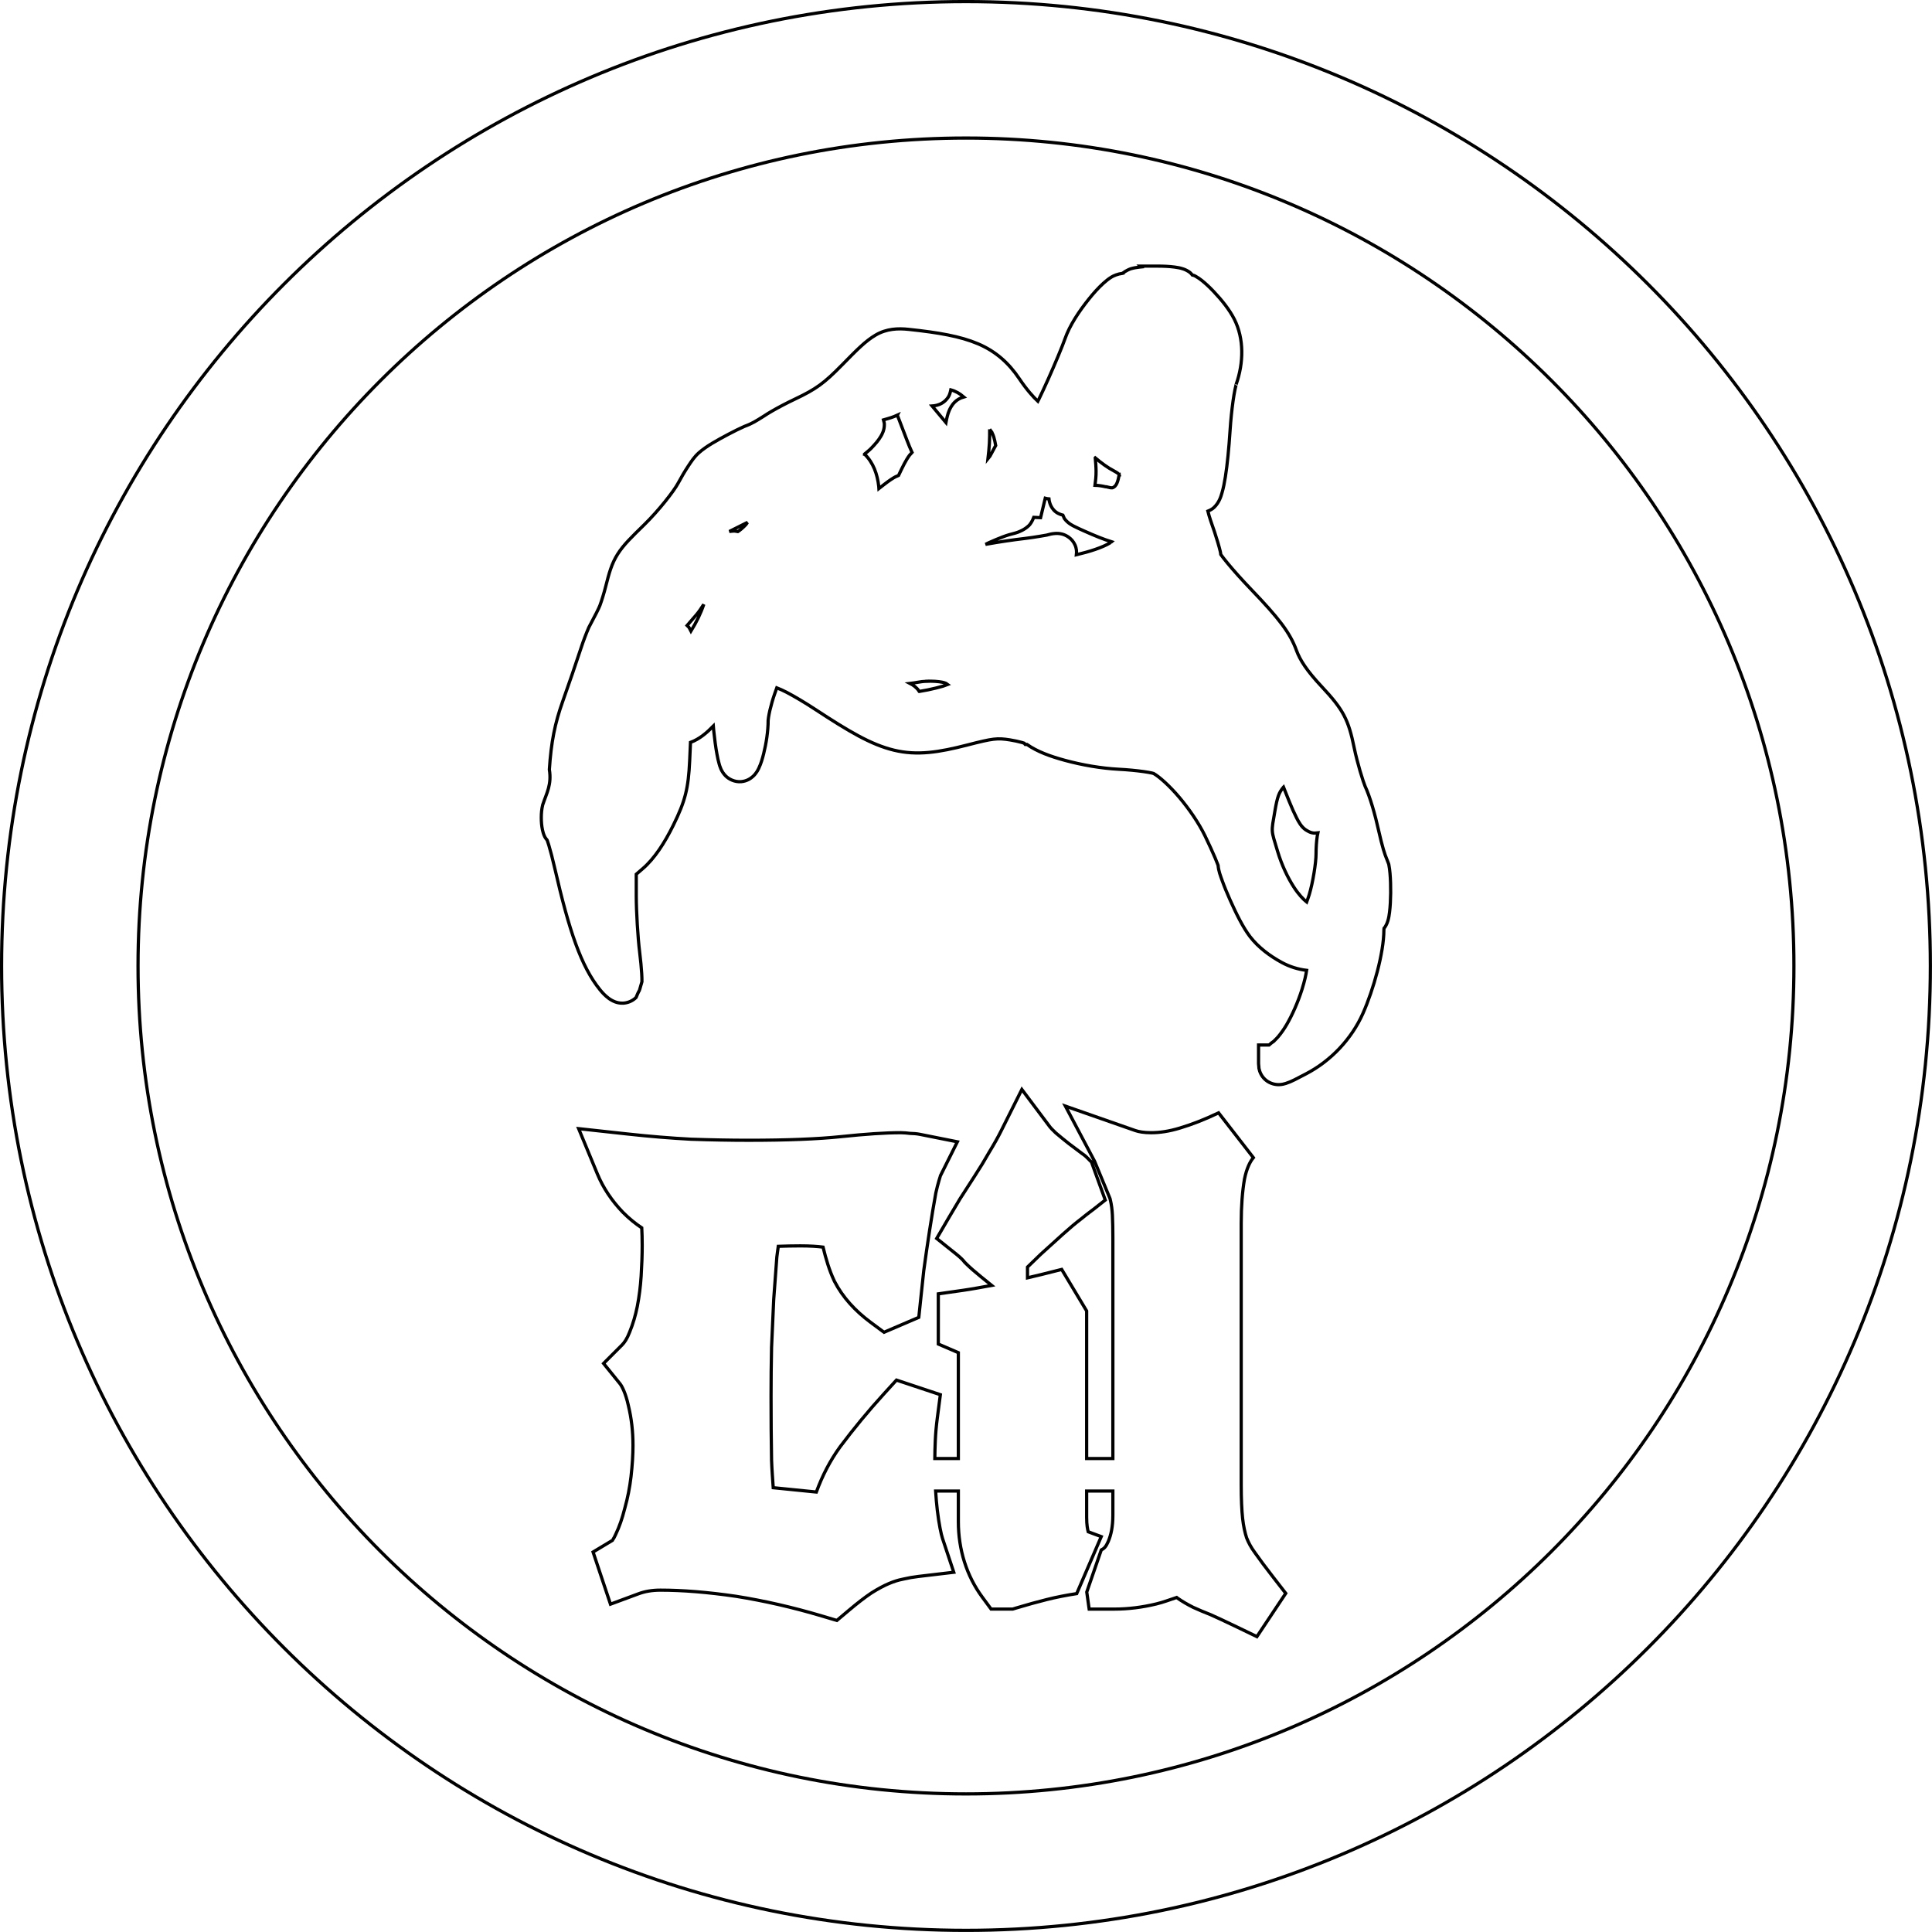
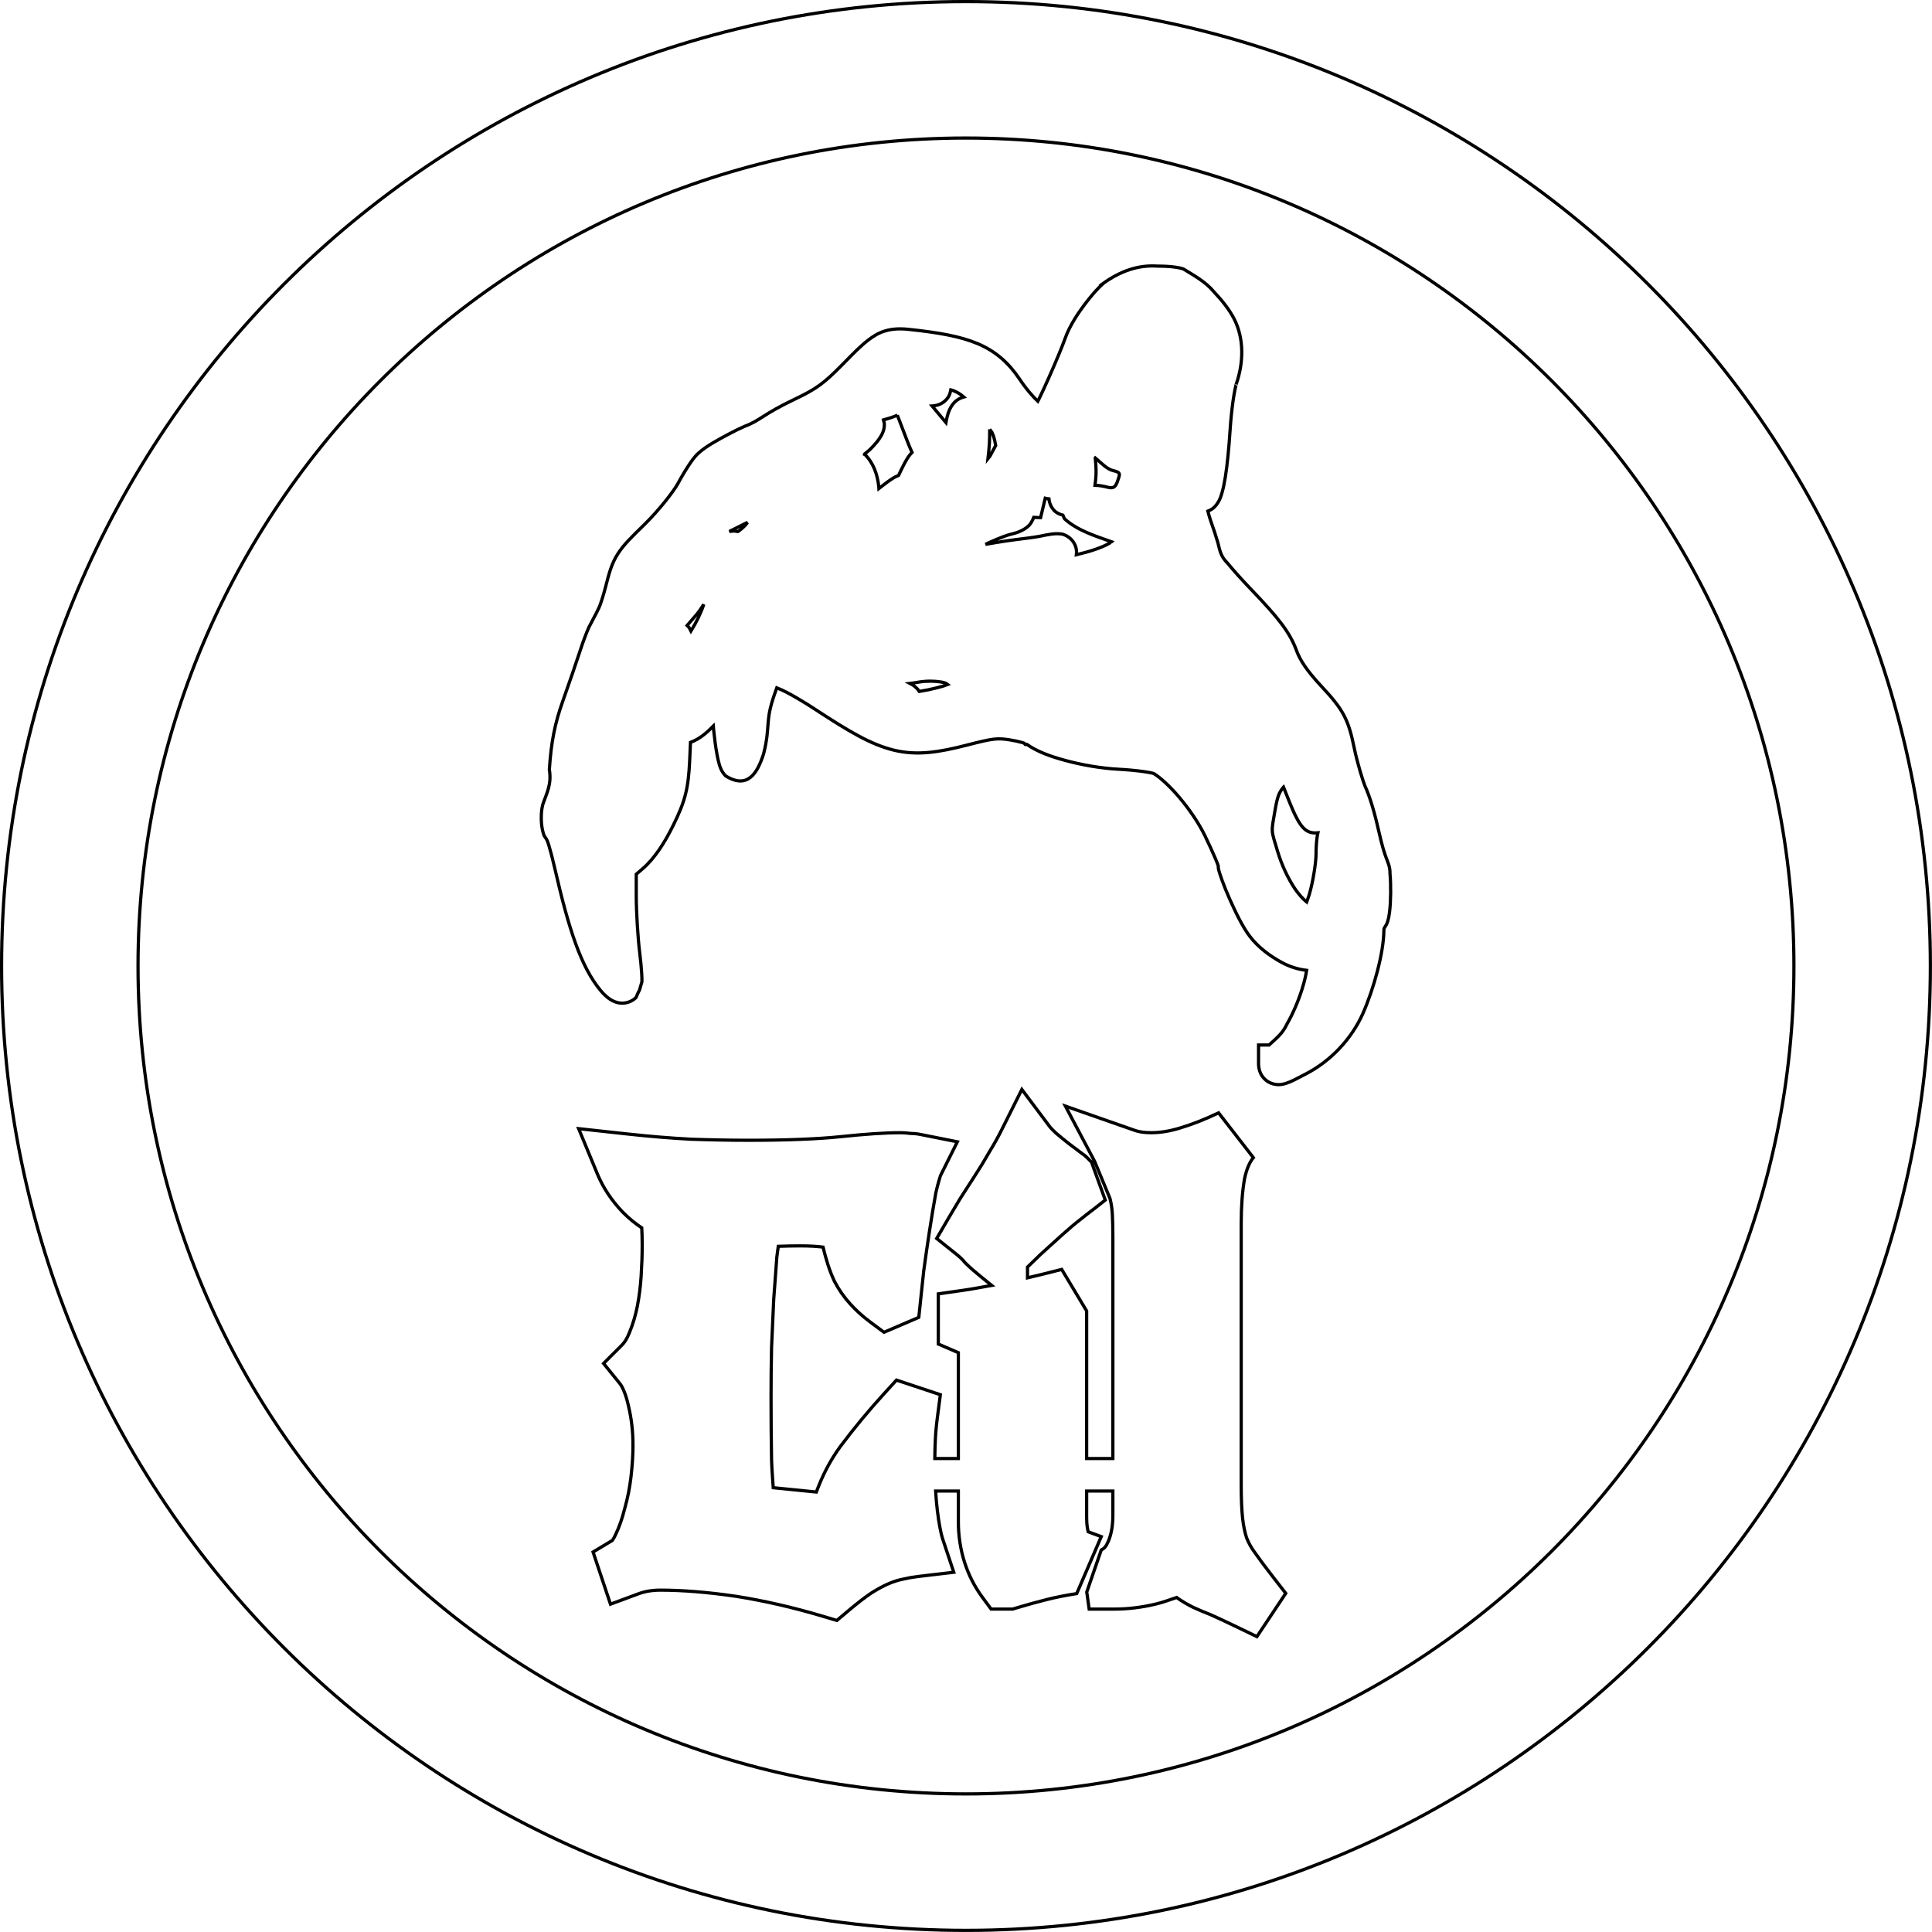
<svg xmlns="http://www.w3.org/2000/svg" version="1.2" viewBox="0 0 113.386 113.386" width="30mm" height="30mm" id="svg1" xml:space="preserve">
  <defs id="defs1">
    <clipPath clipPathUnits="userSpaceOnUse" id="cp1">
      <path d="m 275.5,535.5 c -143.78,0 -260,-116.22 -260,-260 0,-143.78 116.22,-260 260,-260 143.78,0 260,116.22 260,260 0,143.78 -116.22,260 -260,260 z" id="path1" />
    </clipPath>
    <clipPath clipPathUnits="userSpaceOnUse" id="cp1-9">
      <path d="m 275.5,535.5 c -143.78,0 -260,-116.22 -260,-260 0,-143.78 116.22,-260 260,-260 143.78,0 260,116.22 260,260 0,143.78 -116.22,260 -260,260 z" id="path1-9" />
    </clipPath>
    <clipPath clipPathUnits="userSpaceOnUse" id="cp1-8">
      <path d="m 275.5,535.5 c -143.78,0 -260,-116.22 -260,-260 0,-143.78 116.22,-260 260,-260 143.78,0 260,116.22 260,260 0,143.78 -116.22,260 -260,260 z" id="path1-2" />
    </clipPath>
    <clipPath clipPathUnits="userSpaceOnUse" id="cp1-5">
      <path d="m 275.5,535.5 c -143.78,0 -260,-116.22 -260,-260 0,-143.78 116.22,-260 260,-260 143.78,0 260,116.22 260,260 0,143.78 -116.22,260 -260,260 z" id="path1-35" />
    </clipPath>
    <clipPath clipPathUnits="userSpaceOnUse" id="cp1-3">
      <path d="m 275.5,535.5 c -143.78,0 -260,-116.22 -260,-260 0,-143.78 116.22,-260 260,-260 143.78,0 260,116.22 260,260 0,143.78 -116.22,260 -260,260 z" id="path1-3" />
    </clipPath>
    <clipPath clipPathUnits="userSpaceOnUse" id="cp1-88">
      <path d="m 275.5,535.5 c -143.78,0 -260,-116.22 -260,-260 0,-143.78 116.22,-260 260,-260 143.78,0 260,116.22 260,260 0,143.78 -116.22,260 -260,260 z" id="path1-24" />
    </clipPath>
    <clipPath clipPathUnits="userSpaceOnUse" id="cp1-8-6">
      <path d="m 275.5,535.5 c -143.78,0 -260,-116.22 -260,-260 0,-143.78 116.22,-260 260,-260 143.78,0 260,116.22 260,260 0,143.78 -116.22,260 -260,260 z" id="path1-8" />
    </clipPath>
    <clipPath clipPathUnits="userSpaceOnUse" id="cp1-92">
      <path d="m 275.5,535.5 c -143.78,0 -260,-116.22 -260,-260 0,-143.78 116.22,-260 260,-260 143.78,0 260,116.22 260,260 0,143.78 -116.22,260 -260,260 z" id="path1-0" />
    </clipPath>
    <clipPath clipPathUnits="userSpaceOnUse" id="cp1-9-2">
      <path d="m 275.5,535.5 c -143.78,0 -260,-116.22 -260,-260 0,-143.78 116.22,-260 260,-260 143.78,0 260,116.22 260,260 0,143.78 -116.22,260 -260,260 z" id="path1-9-3" />
    </clipPath>
    <clipPath clipPathUnits="userSpaceOnUse" id="cp1-8-7">
      <path d="m 275.5,535.5 c -143.78,0 -260,-116.22 -260,-260 0,-143.78 116.22,-260 260,-260 143.78,0 260,116.22 260,260 0,143.78 -116.22,260 -260,260 z" id="path1-2-5" />
    </clipPath>
    <clipPath clipPathUnits="userSpaceOnUse" id="cp1-5-9">
      <path d="m 275.5,535.5 c -143.78,0 -260,-116.22 -260,-260 0,-143.78 116.22,-260 260,-260 143.78,0 260,116.22 260,260 0,143.78 -116.22,260 -260,260 z" id="path1-3-2" />
    </clipPath>
    <clipPath clipPathUnits="userSpaceOnUse" id="cp1-3-2">
      <path d="m 275.5,535.5 c -143.78,0 -260,-116.22 -260,-260 0,-143.78 116.22,-260 260,-260 143.78,0 260,116.22 260,260 0,143.78 -116.22,260 -260,260 z" id="path1-1" />
    </clipPath>
  </defs>
  <style id="style1">
		tspan { white-space:pre } 
		.s0 { fill: none;stroke: #ff0000;stroke-miterlimit:100 } 
	</style>
  <g id="layer2" style="display:inline" transform="scale(0.1989225)">
    <g id="layer3" transform="scale(5.027084)">
      <path id="path2" style="fill:none;stroke:#000000;stroke-width:0.95" transform="scale(0.1989225)" d="M 569.518,284.993 A 284.525,284.525 0 0 1 284.993,569.518 284.525,284.525 0 0 1 0.468,284.993 284.525,284.525 0 0 1 284.993,0.468 284.525,284.525 0 0 1 569.518,284.993 Z" />
      <path id="path2-9" style="fill:none;stroke:#000000;stroke-width:0.95;stroke-dasharray:none" transform="scale(0.1989225)" d="M 529.262,284.993 A 244.268,244.268 0 0 1 284.993,529.262 244.268,244.268 0 0 1 40.725,284.993 244.268,244.268 0 0 1 284.993,40.725 244.268,244.268 0 0 1 529.262,284.993 Z" />
    </g>
    <g id="text2" style="opacity:1" />
    <g id="text2-6" style="opacity:1" transform="scale(1.029039,0.9717805)" />
    <path d="m 320.627,469.705 0.709,5.028 h 7.435 c 4.103,10e-6 8.234,-0.521 12.345,-1.515 2.143,-0.505 4.047,-1.271 6.06,-1.923 0.086,0.059 0.139,0.146 0.226,0.204 1.409,0.978 2.904,1.855 4.48,2.643 l 0.118,0.065 0.129,0.054 c 1.487,0.686 3.186,1.396 5.05,2.127 1.792,0.797 4.122,1.877 6.941,3.234 l 6.705,3.234 8.51,-12.775 -3.782,-4.867 c -2.169,-2.789 -3.956,-5.184 -5.329,-7.145 l -0.054,-0.086 -0.065,-0.086 c -1.02,-1.384 -1.761,-2.773 -2.321,-4.201 -0.49,-1.513 -0.915,-3.386 -1.171,-5.695 -0.266,-2.397 -0.419,-5.746 -0.419,-9.896 v -77.178 c 0,-5.089 0.344,-9.456 0.967,-13.065 0.647,-3.174 1.644,-5.144 2.622,-6.318 l -10.261,-13.216 c -4.133,1.968 -7.924,3.441 -11.346,4.459 l -0.032,0.011 -0.032,0.011 c -3.127,0.956 -5.943,1.375 -8.499,1.375 -2.13,0 -3.671,-0.287 -4.663,-0.634 l -20.619,-7.21 8.606,16.267 4.566,11.045 0.043,0.236 0.065,0.236 c 0.29,1.233 0.496,2.684 0.58,4.362 0.097,1.948 0.14,4.204 0.14,6.748 v 65.079 h -7.736 v -43.537 l -7.36,-12.259 -6.157,1.547 c -1.194,0.299 -2.53,0.612 -3.932,0.935 v -3.18 c 1.259,-1.236 2.557,-2.492 3.9,-3.771 2.291,-2.082 4.482,-4.067 6.565,-5.942 1.991,-1.792 3.793,-3.294 5.372,-4.502 l 0.129,-0.097 0.118,-0.097 c 1.698,-1.398 3.006,-2.326 3.449,-2.675 l 3.406,-2.686 -4.083,-11.271 c -0.443,-0.253 -1.305,-1.495 -2.579,-2.31 -1.283,-0.982 -2.624,-1.995 -4.061,-3.051 -1.335,-1.05 -2.622,-2.106 -3.857,-3.148 -0.947,-0.882 -1.591,-1.594 -1.708,-1.751 l -8.316,-11.088 -6.2,12.388 c -0.815,1.63 -1.924,3.627 -3.32,5.92 l -0.075,0.118 -0.065,0.118 c -1.289,2.281 -2.68,4.567 -4.18,6.866 l -0.032,0.043 -0.021,0.043 c -1.475,2.317 -2.9,4.529 -4.266,6.629 l -0.086,0.129 -0.075,0.129 c -1.286,2.144 -2.31,3.863 -3.084,5.19 l -3.728,6.382 5.781,4.62 c 1.286,1.029 2.039,1.851 2.095,1.923 l 0.322,0.419 0.376,0.376 c 1.229,1.229 2.655,2.46 4.48,3.943 l 3.17,2.568 c -2.903,0.528 -5.833,1.076 -8.381,1.44 l -7.36,1.053 v 14.806 l 5.909,2.546 v 31.234 h -6.941 c 0.016,-1.701 0.059,-3.444 0.14,-5.222 v -0.011 c 0.096,-2.197 0.293,-4.394 0.58,-6.597 l 0.913,-7.005 -12.947,-4.309 -3.75,4.115 c -4.539,4.982 -8.804,10.138 -12.797,15.461 l -0.032,0.043 -0.032,0.043 c -2.964,4.064 -5.271,8.571 -7.027,13.366 l -12.721,-1.279 c -0.169,-2.664 -0.383,-4.979 -0.494,-8.091 -0.104,-5.975 -0.15,-12.262 -0.15,-18.878 0,-4.813 0.046,-9.628 0.15,-14.441 0.209,-4.915 0.425,-9.619 0.634,-14.118 0.31,-4.432 0.615,-8.608 0.924,-12.528 0.128,-1.213 0.293,-2.046 0.43,-3.159 2.103,-0.074 4.239,-0.129 6.511,-0.129 2.894,0 5.07,0.161 6.694,0.365 0.856,3.526 1.859,6.873 3.256,9.853 l 0.064,0.15 0.075,0.14 c 2.42,4.69 6.11,8.682 10.637,12.045 l 3.954,2.933 10.261,-4.394 0.526,-4.996 c 0.208,-1.974 0.519,-4.936 0.935,-8.778 0.521,-3.849 1.094,-7.797 1.719,-11.862 0.619,-4.021 1.235,-7.71 1.848,-11.088 0.615,-2.849 1.357,-4.953 1.365,-5.071 v -0.011 l 4.985,-9.992 -10.992,-2.192 c -1.016,-0.203 -1.998,-0.268 -2.965,-0.29 -0.907,-0.104 -1.8,-0.204 -2.697,-0.204 -4.658,0 -10.5,0.409 -17.793,1.171 -6.645,0.694 -15.77,1.064 -27.173,1.064 -5.278,0 -10.948,-0.105 -16.987,-0.312 -5.863,-0.31 -12.118,-0.821 -18.76,-1.547 l -14.365,-1.569 5.523,13.355 c 1.714,4.143 4.275,7.935 7.478,11.271 l 0.064,0.054 0.054,0.065 c 1.739,1.739 3.57,3.239 5.501,4.523 0.074,1.48 0.129,3.155 0.129,5.211 0,2.772 -0.109,5.779 -0.312,9.025 -0.189,3.027 -0.566,6.002 -1.128,8.918 -0.537,2.682 -1.28,5.177 -2.235,7.521 l -0.032,0.075 -0.032,0.086 c -0.725,1.885 -1.522,3.026 -2.213,3.718 l -5.447,5.447 4.856,5.995 c 0.557,0.688 1.659,2.774 2.439,6.329 l 0.021,0.097 0.021,0.097 c 0.892,3.657 1.343,7.541 1.343,11.69 0,2.681 -0.188,5.754 -0.58,9.197 -0.375,3.183 -0.973,6.25 -1.805,9.208 l -0.032,0.118 -0.032,0.118 c -0.733,2.933 -1.62,5.426 -2.6,7.467 l -0.064,0.118 -0.054,0.14 c -0.533,1.211 -0.991,1.655 -0.978,1.676 l -5.63,3.385 5.136,15.386 8.295,-3.073 c 1.837,-0.68 3.926,-1.064 6.436,-1.064 6.481,0 13.929,0.594 22.295,1.816 8.311,1.32 16.752,3.25 25.325,5.802 l 4.437,1.322 3.546,-2.987 c 2.552,-2.159 4.774,-3.862 6.629,-5.104 1.982,-1.256 3.749,-2.187 5.19,-2.794 1.58,-0.665 2.887,-1.047 3.836,-1.225 l 0.193,-0.043 0.183,-0.043 c 1.497,-0.352 2.992,-0.61 4.47,-0.784 l 10.444,-1.236 -3.32,-9.982 c -0.396,-1.188 -1.041,-4.183 -1.536,-8.348 -0.21,-1.761 -0.372,-3.638 -0.494,-5.63 h 6.705 v 9.036 c 0,8.156 2.384,15.937 7.091,22.306 l 2.568,3.481 h 6.371 l 1.203,-0.365 c 3.072,-0.922 6.028,-1.741 8.864,-2.45 2.697,-0.674 5.646,-1.255 8.821,-1.751 l 7.242,-16.815 -3.847,-1.429 c -0.182,-0.697 -0.462,-1.907 -0.462,-4.255 v -7.758 h 7.736 v 7.124 c 0,3.324 -0.535,5.843 -1.365,7.758 -0.696,1.605 -1.228,2.077 -2.063,2.514 z" style="font-size:145.706px;font-family:'New Rocker';-inkscape-font-specification:'New Rocker';letter-spacing:2.765px;baseline-shift:baseline;white-space:pre;display:inline;overflow:visible;fill:none;stroke:#000000;stroke-width:0.95;stroke-dasharray:none;stroke-opacity:1;enable-background:accumulate;stop-color:#000000" id="path1-26" />
-     <path d="m 336.391,78.509 0.252,0.262 c -0.152,0.017 -0.332,0.014 -0.481,0.033 -0.772,0.097 -1.596,0.214 -2.483,0.47 -0.359,0.104 -1.437,0.536 -2.515,1.367 -1.439,0.191 -2.615,0.708 -3.259,1.105 -0.871,0.535 -1.644,1.167 -2.384,1.837 -1.47,1.332 -2.924,2.956 -4.342,4.735 -2.823,3.543 -5.57,7.628 -6.966,11.614 -0.783,2.234 -2.909,7.336 -4.921,11.833 -1.008,2.251 -1.999,4.386 -2.8,6.037 -0.102,0.21 -0.192,0.376 -0.295,0.58 -1.285,-1.206 -3.213,-3.291 -5.523,-6.726 -3.003,-4.465 -6.859,-8.005 -12.15,-10.236 -5.233,-2.207 -11.576,-3.301 -20.494,-4.254 -3.039,-0.325 -6.451,-0.22 -9.689,1.684 -3.028,1.78 -5.578,4.405 -9.864,8.771 -5.396,5.495 -7.692,7.157 -13.944,10.127 -2.43,1.154 -4.778,2.387 -6.693,3.489 -0.967,0.556 -1.814,1.08 -2.548,1.575 -2.2,1.366 -3.272,2.114 -5.665,2.986 -1.432,0.635 -3.068,1.444 -4.735,2.329 -3.28,1.741 -6.486,3.488 -8.716,5.468 -1.339,1.189 -2.181,2.49 -3.128,3.926 -1.001,1.518 -2.05,3.287 -2.997,5.063 -1.222,2.292 -5.672,8.005 -9.974,12.216 -3.812,3.731 -6.102,5.917 -7.863,8.705 -1.78,2.817 -2.516,5.61 -3.51,9.504 -0.513,2.007 -1.137,4.056 -1.695,5.577 -0.314,0.856 -1.423,3.039 -3.303,6.551 -0.784,1.812 -1.596,3.944 -2.308,6.124 -1.284,3.932 -3.713,11.005 -5.337,15.54 -2.379,6.645 -3.462,12.2 -3.981,20.232 0.71,4.484 -0.779,6.858 -1.968,10.422 -0.297,1.218 -0.416,2.463 -0.416,3.762 0,1.256 0.1,2.462 0.35,3.631 0.109,0.507 0.289,1.263 0.7,2.078 0.183,0.364 0.443,0.644 0.678,0.941 0.118,0.316 0.274,0.77 0.481,1.455 0.505,1.669 1.15,4.144 1.772,6.857 4.232,18.461 7.775,28.963 13.342,35.838 0.746,0.921 1.553,1.753 2.472,2.45 0.417,0.317 1.1,0.79 2.023,1.126 0.514,0.188 1.277,0.405 2.286,0.372 h 0.011 c 1.197,-0.044 2.721,-0.544 3.85,-1.673 1.586,-3.846 0.384,-0.018 1.728,-4.648 0.013,-0.721 -0.013,-1.509 -0.066,-2.395 -0.105,-1.773 -0.312,-3.993 -0.612,-6.387 -0.523,-4.172 -0.995,-12.013 -0.995,-16.557 v -6.376 l 1.903,-1.64 c 3.464,-2.967 6.471,-7.621 9.033,-12.828 3.506,-7.124 4.435,-10.756 4.823,-19.029 l 0.241,-5.402 c 2.686,-0.983 4.779,-2.829 6.748,-4.823 0.041,0.441 0.052,0.844 0.099,1.29 0.265,2.564 0.595,5.031 0.973,7.076 0.185,0.999 0.382,1.929 0.645,2.832 0.156,0.535 0.558,2.165 1.914,3.521 0.966,0.966 2.687,1.853 4.593,1.684 1.687,-0.15 2.82,-0.964 3.456,-1.542 1.04,-0.947 1.537,-2.027 1.761,-2.504 0.611,-1.301 1.018,-2.672 1.389,-4.167 0.748,-3.014 1.344,-6.636 1.334,-9.93 1.5e-4,0.057 -2.6e-4,0.093 0,0.109 0.002,-0.046 0.012,-0.147 0.022,-0.23 0.02,-0.169 0.044,-0.415 0.087,-0.7 0.086,-0.569 0.225,-1.309 0.394,-2.034 0.353,-1.519 0.867,-3.328 1.4,-4.845 l 0.645,-1.837 c 0.785,0.312 1.847,0.765 2.909,1.323 2.298,1.208 5.234,2.941 8.377,4.998 9.967,6.523 16.452,10.419 23.283,12.074 6.87,1.663 13.281,0.628 21.665,-1.531 7.57,-1.949 8.807,-2.094 12.577,-1.498 1.243,0.197 2.548,0.488 3.467,0.744 0.315,0.088 0.511,0.15 0.711,0.219 l 0.306,0.372 h 0.503 c 3.066,2.139 6.882,3.522 11.275,4.713 4.994,1.355 10.628,2.339 15.868,2.614 2.583,0.135 5.22,0.395 7.251,0.678 1.005,0.14 1.885,0.3 2.472,0.426 0.098,0.021 0.274,0.07 0.427,0.12 0.03,0.01 0.059,0.012 0.088,0.022 1.65,0.928 4.648,3.589 7.513,6.966 2.905,3.424 5.782,7.588 7.655,11.45 1.164,2.4 2.222,4.727 2.964,6.463 0.369,0.864 0.662,1.607 0.831,2.067 0.018,0.049 0.039,0.098 0.055,0.142 0.147,1.71 0.689,3.057 1.192,4.462 0.633,1.77 1.461,3.786 2.373,5.818 1.811,4.033 3.772,8.038 5.851,10.75 2.472,3.225 5.931,5.768 9.416,7.655 2.247,1.217 4.709,2.003 7.294,2.308 -0.212,1.331 -0.568,3.079 -1.378,5.643 -1.189,3.765 -2.85,7.497 -4.506,10.346 -0.803,1.382 -1.685,2.595 -2.428,3.489 -0.603,0.726 -1.278,1.314 -1.389,1.433 v 0.011 c -0.529,0.336 -0.946,0.726 -1.389,1.105 h -3.095 v 5.512 c 0,0.124 0.049,0.611 0.099,1.039 0.003,0.028 -10e-4,0.054 0,0.076 v 0.153 l 0.022,0.088 c 0.004,0.032 0.013,0.076 0.022,0.12 v 0.011 c 0.168,0.813 0.636,2.189 1.925,3.292 1.337,1.145 2.922,1.424 3.97,1.4 0.892,-0.02 1.613,-0.23 2.023,-0.361 1.718,-0.549 3.146,-1.373 5.916,-2.811 7.335,-3.805 13.479,-10.307 16.82,-17.848 3.128,-7.06 6.149,-17.859 6.179,-24.541 v -0.011 -0.011 c 10e-4,-0.261 0.041,-0.4 0.066,-0.591 0.111,-0.124 0.109,-0.073 0.273,-0.328 0.518,-0.801 0.757,-1.565 0.842,-1.848 0.264,-0.876 0.39,-1.718 0.492,-2.548 0.205,-1.672 0.306,-3.626 0.328,-5.632 0.022,-2.007 -0.039,-4.039 -0.197,-5.818 -0.079,-0.883 -0.174,-1.737 -0.35,-2.581 l -0.044,-0.175 -0.066,-0.175 c -0.379,-0.968 -0.615,-1.576 -0.962,-2.472 -0.116,-0.319 -0.323,-0.93 -0.536,-1.662 -0.426,-1.464 -0.938,-3.481 -1.4,-5.567 -1.04,-4.701 -2.53,-9.926 -4.014,-13.112 -0.158,-0.339 -0.829,-2.265 -1.455,-4.418 -0.626,-2.154 -1.294,-4.69 -1.728,-6.824 -1.707,-8.387 -3.204,-11.275 -9.646,-18.154 -4.29,-4.581 -6.345,-7.739 -7.382,-10.586 -1.929,-5.299 -5.223,-9.527 -13.43,-18.077 -2.727,-2.842 -5.214,-5.632 -6.944,-7.732 -0.863,-1.047 -1.56,-1.944 -1.925,-2.472 -0.035,-0.05 -0.029,-0.06 -0.055,-0.099 -0.03,-0.252 -0.044,-0.464 -0.142,-0.875 -0.187,-0.786 -0.424,-1.634 -0.7,-2.57 -0.561,-1.902 -1.312,-4.201 -2.143,-6.518 -0.362,-1.008 -0.577,-1.923 -0.809,-2.789 0.637,-0.255 1.288,-0.567 1.859,-1.126 1.522,-1.491 2.003,-3.236 2.329,-4.364 0.387,-1.336 0.692,-2.851 0.973,-4.626 0.563,-3.555 1.028,-8.196 1.4,-13.889 0.187,-2.865 0.508,-5.943 0.864,-8.486 0.175,-1.249 0.386,-2.441 0.569,-3.357 0.183,-0.916 0.437,-1.808 0.339,-1.531 2.252,-6.393 2.356,-13.489 -0.525,-19.215 -1.455,-2.893 -3.745,-5.695 -6.037,-8.126 -1.152,-1.221 -2.321,-2.344 -3.5,-3.281 -0.582,-0.462 -1.202,-0.91 -1.925,-1.312 -0.535,-0.298 -0.738,-0.295 -0.93,-0.328 -0.219,-0.251 -0.388,-0.52 -0.678,-0.744 -0.729,-0.561 -1.445,-0.866 -1.936,-1.039 -0.944,-0.332 -1.797,-0.468 -2.537,-0.569 -1.591,-0.217 -3.371,-0.295 -5.184,-0.295 z m -4.746,2.001 c -0.002,7.01e-4 -0.068,0.026 -0.099,0.033 v -0.011 c 0.052,-0.012 0.096,-0.021 0.099,-0.022 z m 0.033,0.022 c -0.07,0.018 -0.138,0.048 -0.219,0.055 l 0.022,-0.022 z m -51.159,34.493 c 1.403,0.363 2.623,1.062 3.817,2.089 -1.163,0.323 -2.036,0.908 -2.647,1.509 -0.934,0.92 -1.394,1.931 -1.619,2.439 -0.497,1.125 -0.754,2.349 -0.984,3.609 l -4.09,-4.899 c 0.395,-0.028 0.853,-0.055 1.433,-0.219 0.742,-0.21 2.128,-0.666 3.259,-2.275 0.488,-0.694 0.662,-1.48 0.831,-2.253 z m -15.77,7.469 2.876,7.502 c 0.483,1.26 0.963,2.416 1.4,3.357 0.024,0.051 0.042,0.082 0.066,0.131 -0.257,0.294 -0.648,0.69 -0.722,0.787 -1.125,1.497 -2.042,3.424 -3.27,6.004 l -0.12,0.055 c -0.595,0.22 -1.054,0.476 -1.301,0.623 -0.603,0.358 -1.17,0.754 -1.826,1.225 -0.697,0.5 -1.7,1.309 -2.57,1.979 -0.02,-0.215 0.002,-0.444 -0.022,-0.656 -0.402,-3.563 -1.587,-6.974 -4.156,-9.493 l -0.011,-0.011 -0.011,-0.011 h -0.011 -0.011 v -0.011 c 0.661,-0.558 1.321,-1.049 1.958,-1.706 1.246,-1.285 2.193,-2.379 2.92,-3.642 0.288,-0.5 1.035,-1.791 0.973,-3.576 -0.012,-0.347 -0.175,-0.771 -0.273,-1.17 0.75,-0.224 1.664,-0.457 2.286,-0.678 0.56,-0.199 1.177,-0.41 1.826,-0.711 z m 27.231,4.156 c 0.179,0.237 0.493,0.675 0.645,0.875 v 0.011 c 0.022,0.066 0.338,0.653 0.569,1.389 0.21,0.669 0.399,1.59 0.569,2.515 l -1.706,3.171 c -0.057,0.105 -0.416,0.472 -0.569,0.667 0.17,-1.479 0.329,-2.978 0.416,-4.506 0.085,-1.5 0.08,-2.798 0.076,-4.123 z m 31.157,8.443 c 1.798,1.513 3.648,2.877 5.424,3.795 1.277,0.66 1.605,1.092 1.619,1.094 -0.002,-0.006 -0.011,-0.023 -0.022,-0.044 v -0.011 h 0.011 v 0.011 h 0.011 c 0.002,0.008 -8.5e-4,0.027 0,0.044 0.004,0.106 -0.029,0.415 -0.241,1.301 -0.405,1.694 -0.937,2.179 -1.258,2.384 -0.419,0.268 -0.551,0.412 -1.969,0.022 h -0.011 l -0.273,-0.076 h -0.241 c -1.037,-0.246 -2.078,-0.41 -3.128,-0.437 0.166,-1.338 0.337,-2.631 0.317,-4.21 -0.019,-1.516 -0.139,-2.655 -0.241,-3.871 z m -14.764,11.931 c 0.323,0.104 0.726,0.109 1.105,0.153 0.033,0.314 0.057,0.591 0.197,1.061 0.192,0.647 0.516,1.457 1.203,2.22 0.79,0.878 1.776,1.297 2.734,1.542 0.185,0.351 0.269,0.802 0.492,1.094 1.068,1.393 2.441,1.998 2.92,2.242 0.771,0.393 1.633,0.785 2.712,1.269 3.446,1.543 5.912,2.519 8.202,3.237 -0.043,0.037 -0.253,0.22 -0.252,0.219 -2.451,1.515 -6.25,2.684 -10.116,3.609 0.102,-0.867 0.062,-1.851 -0.427,-2.931 -0.877,-1.935 -2.603,-2.855 -3.762,-3.161 -0.866,-0.228 -1.591,-0.22 -2.1,-0.186 -0.908,0.06 -1.674,0.251 -2.362,0.448 -0.025,0.006 -0.042,0.017 -0.066,0.022 -0.118,0.023 -0.293,0.049 -0.503,0.087 -0.421,0.077 -0.993,0.176 -1.651,0.284 -1.316,0.217 -2.964,0.476 -4.353,0.634 -3.212,0.367 -7.904,1.061 -10.86,1.608 -0.255,0.047 -0.475,0.082 -0.744,0.131 0.303,-0.143 0.683,-0.35 0.973,-0.481 1.534,-0.695 3.005,-1.298 4.167,-1.739 2.985,-1.133 3.613,-0.848 5.741,-1.958 0.561,-0.292 1.248,-0.72 1.914,-1.356 0.479,-0.458 1.039,-1.346 1.455,-2.439 l 2.012,0.099 z m -87.828,7.087 c -0.185,0.228 -0.264,0.433 -0.459,0.645 -0.831,0.905 -1.85,1.742 -2.395,2.078 h -0.011 c -0.331,-0.061 -0.633,-0.135 -1.017,-0.164 -0.231,-0.018 -0.902,0.067 -1.487,0.131 z m -12.905,24.191 c -0.88,2.619 -2.162,5.248 -3.806,7.918 -0.228,-0.403 -0.341,-0.832 -0.645,-1.214 -0.146,-0.183 -0.337,-0.282 -0.492,-0.448 l 2.679,-3.095 c 0.793,-0.915 1.534,-2.036 2.264,-3.161 z m 65.322,22.703 c 1.144,-0.05 2.128,-0.045 2.931,0.011 1.716,0.118 2.679,0.346 3.27,0.623 0.149,0.07 0.266,0.267 0.394,0.35 -1.181,0.487 -4.98,1.487 -8.344,2.012 l -0.011,-0.011 v -0.011 c -0.006,-0.014 -0.016,-0.041 -0.022,-0.055 l -0.011,-0.011 c -0.79,-1.152 -1.75,-1.8 -2.668,-2.275 1.307,-0.148 3.427,-0.589 4.462,-0.634 z m 105.709,31.223 c 0.438,1.137 0.956,2.381 1.64,4.09 0.768,1.918 1.525,3.608 2.198,4.932 0.321,0.631 0.64,1.239 1.072,1.87 0.155,0.227 0.536,0.79 1.159,1.334 l 0.011,0.011 c 0.295,0.256 0.447,0.35 0.809,0.569 0.362,0.219 0.815,0.473 1.444,0.645 0.742,0.204 1.265,0.079 1.837,0.022 -0.06,0.318 -0.162,0.654 -0.208,0.962 -0.232,1.574 -0.359,3.394 -0.361,5.337 -0.002,2.494 -0.919,8.377 -2.023,11.997 -0.252,0.825 -0.486,1.396 -0.744,2.122 -0.976,-0.79 -2.359,-2.199 -3.784,-4.407 -1.785,-2.768 -3.552,-6.426 -4.79,-10.542 -1.964,-6.533 -1.904,-5.425 -0.82,-11.745 0.771,-4.498 1.224,-5.572 2.559,-7.196 z" style="baseline-shift:baseline;display:inline;overflow:visible;fill:none;stroke:#000000;stroke-width:0.95;stroke-dasharray:none;stroke-opacity:1;enable-background:accumulate;stop-color:#000000" id="path1-5" />
+     <path d="m 325.52,83.583 c -1.47,1.332 -2.924,2.956 -4.342,4.735 -2.823,3.543 -5.57,7.628 -6.966,11.614 -0.783,2.234 -2.909,7.336 -4.921,11.833 -1.008,2.251 -1.999,4.386 -2.8,6.037 -0.102,0.21 -0.192,0.376 -0.295,0.58 -1.285,-1.206 -3.213,-3.291 -5.523,-6.726 -3.003,-4.465 -6.859,-8.005 -12.15,-10.236 -5.233,-2.207 -11.576,-3.301 -20.494,-4.254 -3.039,-0.325 -6.451,-0.22 -9.689,1.684 -3.028,1.78 -5.578,4.405 -9.864,8.771 -5.396,5.495 -7.692,7.157 -13.944,10.127 -9.626,4.573 -10.252,6.353 -14.906,8.049 -1.432,0.635 -3.068,1.444 -4.735,2.329 -3.28,1.741 -6.486,3.488 -8.716,5.468 -1.339,1.189 -2.181,2.49 -3.128,3.926 -1.001,1.518 -2.05,3.287 -2.997,5.063 -1.222,2.292 -5.672,8.005 -9.974,12.216 -3.812,3.731 -6.102,5.917 -7.863,8.705 -1.78,2.817 -2.516,5.61 -3.51,9.504 -0.513,2.007 -1.137,4.056 -1.695,5.577 -0.314,0.856 -1.423,3.039 -3.303,6.551 -0.784,1.812 -1.596,3.944 -2.308,6.124 -1.284,3.932 -3.713,11.005 -5.337,15.54 -2.379,6.645 -3.462,12.2 -3.981,20.232 0.71,4.484 -0.779,6.858 -1.968,10.422 -0.297,1.218 -0.416,2.463 -0.416,3.762 0,1.256 0.1,2.462 0.35,3.631 0.642,2.993 0.923,1.377 1.859,4.473 0.505,1.669 1.15,4.144 1.772,6.857 4.232,18.461 7.775,28.963 13.342,35.838 0.746,0.921 1.553,1.753 2.472,2.45 3.397,2.577 6.625,1.37 8.169,-0.175 1.586,-3.846 0.384,-0.018 1.728,-4.648 0.013,-0.721 -0.013,-1.509 -0.066,-2.395 -0.105,-1.773 -0.312,-3.993 -0.612,-6.387 -0.523,-4.172 -0.995,-12.013 -0.995,-16.557 v -6.376 l 1.903,-1.64 c 3.464,-2.967 6.471,-7.621 9.033,-12.828 3.506,-7.124 4.435,-10.756 4.823,-19.029 l 0.241,-5.402 c 2.686,-0.983 4.779,-2.829 6.748,-4.823 0.041,0.441 0.052,0.844 0.099,1.29 0.265,2.564 0.595,5.031 0.973,7.076 0.185,0.999 0.382,1.929 0.645,2.832 0.156,0.535 0.558,2.165 1.914,3.521 6.507,4.022 9.367,-0.823 11.199,-6.529 2.118,-8.54 0.297,-9.259 3.237,-17.629 l 0.645,-1.837 c 0.785,0.312 1.847,0.765 2.909,1.323 2.298,1.208 5.234,2.941 8.377,4.998 9.967,6.523 16.452,10.419 23.283,12.074 6.87,1.663 13.281,0.628 21.665,-1.531 7.57,-1.949 8.807,-2.094 12.577,-1.498 1.243,0.197 2.548,0.488 3.467,0.744 0.315,0.088 0.511,0.15 0.711,0.219 l 0.306,0.372 h 0.503 c 3.066,2.139 6.882,3.522 11.275,4.713 4.994,1.355 10.628,2.339 15.868,2.614 2.583,0.135 5.22,0.395 7.251,0.678 1.005,0.14 1.885,0.3 2.472,0.426 0.098,0.021 0.274,0.07 0.427,0.12 0.03,0.01 0.059,0.012 0.088,0.022 1.65,0.928 4.648,3.589 7.513,6.966 2.905,3.424 5.782,7.588 7.655,11.45 1.164,2.4 2.222,4.727 2.964,6.463 2.042,4.78 -0.2,0.304 2.078,6.671 0.633,1.77 1.461,3.786 2.373,5.818 1.811,4.033 3.772,8.038 5.851,10.75 2.472,3.225 5.931,5.768 9.416,7.655 2.247,1.217 4.709,2.003 7.294,2.308 -0.212,1.331 -0.568,3.079 -1.378,5.643 -1.189,3.765 -2.85,7.497 -4.506,10.346 -1.145,2.587 -3.228,4.223 -5.206,6.037 h -3.095 v 5.512 c 0,1.145 0.275,3.245 2.067,4.779 1.337,1.145 2.922,1.424 3.97,1.4 0.892,-0.02 1.613,-0.23 2.023,-0.361 1.718,-0.549 3.146,-1.373 5.916,-2.811 7.335,-3.805 13.479,-10.307 16.82,-17.848 3.128,-7.06 6.149,-17.859 6.179,-24.541 v -0.011 -0.011 c 0.005,-1.291 1.109,-0.719 1.673,-5.315 0.205,-1.672 0.306,-3.626 0.328,-5.632 0.022,-2.007 -0.039,-4.039 -0.197,-5.818 0.07,-2.044 -0.793,-3.541 -1.422,-5.402 -0.116,-0.319 -0.323,-0.93 -0.536,-1.662 -0.426,-1.464 -0.938,-3.481 -1.4,-5.567 -1.04,-4.701 -2.53,-9.926 -4.014,-13.112 -0.158,-0.339 -0.829,-2.265 -1.455,-4.418 -0.626,-2.154 -1.294,-4.69 -1.728,-6.824 -1.707,-8.387 -3.204,-11.275 -9.646,-18.154 -4.29,-4.581 -6.345,-7.739 -7.382,-10.586 -1.929,-5.299 -5.223,-9.527 -13.43,-18.077 -2.727,-2.842 -5.214,-5.632 -6.944,-7.732 -1.934,-1.954 -2.189,-3.438 -2.822,-6.015 -0.561,-1.902 -1.312,-4.201 -2.143,-6.518 -0.362,-1.008 -0.577,-1.923 -0.809,-2.789 0.637,-0.255 1.288,-0.567 1.859,-1.126 1.522,-1.491 2.003,-3.236 2.329,-4.364 0.387,-1.336 0.692,-2.851 0.973,-4.626 0.563,-3.555 1.028,-8.196 1.4,-13.889 0.187,-2.865 0.508,-5.943 0.864,-8.486 0.175,-1.249 0.386,-2.441 0.569,-3.357 0.183,-0.916 0.437,-1.808 0.339,-1.531 2.252,-6.393 2.356,-13.489 -0.525,-19.215 -1.455,-2.893 -3.745,-5.695 -6.037,-8.126 -2.504,-2.999 -5.8,-4.749 -8.968,-6.704 -0.944,-0.332 -1.797,-0.468 -2.537,-0.569 -1.591,-0.217 -3.371,-0.295 -5.184,-0.295 -5.608,-0.386 -10.859,1.457 -15.923,5.074 z m -45.002,31.441 c 1.403,0.363 2.623,1.062 3.817,2.089 -1.163,0.323 -2.036,0.908 -2.647,1.509 -0.934,0.92 -1.394,1.931 -1.619,2.439 -0.497,1.125 -0.754,2.349 -0.984,3.609 l -4.09,-4.899 c 0.395,-0.028 0.853,-0.055 1.433,-0.219 0.742,-0.21 2.128,-0.666 3.259,-2.275 0.488,-0.694 0.662,-1.48 0.831,-2.253 z m -15.77,7.469 2.876,7.502 c 0.483,1.26 0.963,2.416 1.4,3.357 0.024,0.051 0.042,0.082 0.066,0.131 -0.257,0.294 -0.648,0.69 -0.722,0.787 -1.125,1.497 -2.042,3.424 -3.27,6.004 l -0.12,0.055 c -0.595,0.22 -1.054,0.476 -1.301,0.623 -0.603,0.358 -1.17,0.754 -1.826,1.225 -0.697,0.5 -1.7,1.309 -2.57,1.979 -0.02,-0.215 0.002,-0.444 -0.022,-0.656 -0.402,-3.563 -1.587,-6.974 -4.156,-9.493 l -0.011,-0.011 -0.011,-0.011 h -0.011 -0.011 v -0.011 c 0.661,-0.558 1.321,-1.049 1.958,-1.706 1.246,-1.285 2.193,-2.379 2.92,-3.642 0.288,-0.5 1.035,-1.791 0.973,-3.576 -0.012,-0.347 -0.175,-0.771 -0.273,-1.17 0.75,-0.224 1.664,-0.457 2.286,-0.678 0.56,-0.199 1.177,-0.41 1.826,-0.711 z m 27.231,4.156 c 0.179,0.237 0.493,0.675 0.645,0.875 v 0.011 c 0.022,0.066 0.338,0.653 0.569,1.389 0.21,0.669 0.399,1.59 0.569,2.515 l -1.706,3.171 c -0.057,0.105 -0.416,0.472 -0.569,0.667 0.17,-1.479 0.329,-2.978 0.416,-4.506 0.085,-1.5 0.08,-2.798 0.076,-4.123 z m 31.157,8.443 c 1.798,1.513 3.466,3.394 5.424,3.795 2.348,0.48 1.681,1.33 1.378,2.395 -0.477,1.676 -0.937,2.179 -1.258,2.384 -1.119,0.717 -2.36,-0.406 -5.621,-0.492 0.166,-1.338 0.337,-2.631 0.317,-4.21 -0.019,-1.516 -0.139,-2.655 -0.241,-3.871 z m -14.764,11.931 c 0.323,0.104 0.726,0.109 1.105,0.153 0.033,0.314 0.057,0.591 0.197,1.061 0.192,0.647 0.516,1.457 1.203,2.22 0.79,0.878 1.776,1.297 2.734,1.542 0.185,0.351 0.269,0.802 0.492,1.094 3.823,3.452 9.025,5.031 13.834,6.748 -0.043,0.037 -0.253,0.22 -0.252,0.219 -2.451,1.515 -6.25,2.684 -10.116,3.609 0.102,-0.867 0.062,-1.851 -0.427,-2.931 -0.877,-1.935 -2.603,-2.855 -3.762,-3.161 -2.229,-0.371 -4.479,0.213 -6.682,0.656 -1.316,0.217 -2.964,0.476 -4.353,0.634 -3.212,0.367 -7.904,1.061 -10.86,1.608 -0.255,0.047 -0.475,0.082 -0.744,0.131 0.303,-0.143 0.683,-0.35 0.973,-0.481 1.534,-0.695 3.005,-1.298 4.167,-1.739 2.985,-1.133 3.613,-0.848 5.741,-1.958 0.561,-0.292 1.248,-0.72 1.914,-1.356 0.479,-0.458 1.039,-1.346 1.455,-2.439 l 2.012,0.099 z m -87.828,7.087 c -0.185,0.228 -0.264,0.433 -0.459,0.645 -0.831,0.905 -1.85,1.742 -2.395,2.078 h -0.011 c -0.331,-0.061 -0.633,-0.135 -1.017,-0.164 -0.231,-0.018 -0.902,0.067 -1.487,0.131 z m -12.905,24.191 c -0.88,2.619 -2.162,5.248 -3.806,7.918 -0.228,-0.403 -0.341,-0.832 -0.645,-1.214 -0.146,-0.183 -0.337,-0.282 -0.492,-0.448 l 2.679,-3.095 c 0.793,-0.915 1.534,-2.036 2.264,-3.161 z m 65.322,22.703 c 1.144,-0.05 2.128,-0.045 2.931,0.011 1.716,0.118 2.679,0.346 3.27,0.623 0.149,0.07 0.266,0.267 0.394,0.35 -1.181,0.487 -4.98,1.487 -8.344,2.012 l -0.011,-0.011 v -0.011 c -0.006,-0.014 -0.016,-0.041 -0.022,-0.055 l -0.011,-0.011 c -0.79,-1.152 -1.75,-1.8 -2.668,-2.275 1.307,-0.148 3.427,-0.589 4.462,-0.634 z m 105.709,31.223 c 0.438,1.137 0.956,2.381 1.64,4.09 3.141,7.845 4.859,9.753 8.53,9.383 -0.06,0.318 -0.162,0.654 -0.208,0.962 -0.232,1.574 -0.359,3.394 -0.361,5.337 -0.002,2.494 -0.919,8.377 -2.023,11.997 -0.252,0.825 -0.486,1.396 -0.744,2.122 -0.976,-0.79 -2.359,-2.199 -3.784,-4.407 -1.785,-2.768 -3.552,-6.426 -4.79,-10.542 -1.964,-6.533 -1.904,-5.425 -0.82,-11.745 0.771,-4.498 1.224,-5.572 2.559,-7.196 z" style="baseline-shift:baseline;display:inline;overflow:visible;fill:none;stroke:#000000;stroke-width:0.95;stroke-dasharray:none;stroke-opacity:1;enable-background:accumulate;stop-color:#000000" id="path1-5" />
  </g>
  <style id="style1-8">
		tspan { white-space:pre } 
		.s0 { fill: none;stroke: #ff0000;stroke-miterlimit:100 } 
	</style>
  <style id="style1-9">
		tspan { white-space:pre } 
		.s0 { fill: none;stroke: #ff0000;stroke-miterlimit:100 } 
	</style>
  <style id="style1-29">
		tspan { white-space:pre } 
		.s0 { fill: none;stroke: #ff0000;stroke-miterlimit:100 } 
	</style>
  <style id="style1-4">
		tspan { white-space:pre } 
		.s0 { fill: none;stroke: #ff0000;stroke-miterlimit:100 } 
	</style>
  <style id="style1-5">
		tspan { white-space:pre } 
		.s0 { fill: none;stroke: #ff0000;stroke-miterlimit:100 } 
	</style>
  <style id="style1-2">
		tspan { white-space:pre } 
		.s0 { fill: none;stroke: #ff0000;stroke-miterlimit:100 } 
	</style>
  <style id="style1-89">
		tspan { white-space:pre } 
		.s0 { fill: none;stroke: #ff0000;stroke-miterlimit:100 } 
	</style>
  <style id="style1-8-3">
		tspan { white-space:pre } 
		.s0 { fill: none;stroke: #ff0000;stroke-miterlimit:100 } 
	</style>
  <style id="style1-9-19">
		tspan { white-space:pre } 
		.s0 { fill: none;stroke: #ff0000;stroke-miterlimit:100 } 
	</style>
  <style id="style1-5-4">
		tspan { white-space:pre } 
		.s0 { fill: none;stroke: #ff0000;stroke-miterlimit:100 } 
	</style>
  <style id="style1-9-1">
		tspan { white-space:pre } 
		.s0 { fill: none;stroke: #ff0000;stroke-miterlimit:100 } 
	</style>
</svg>
